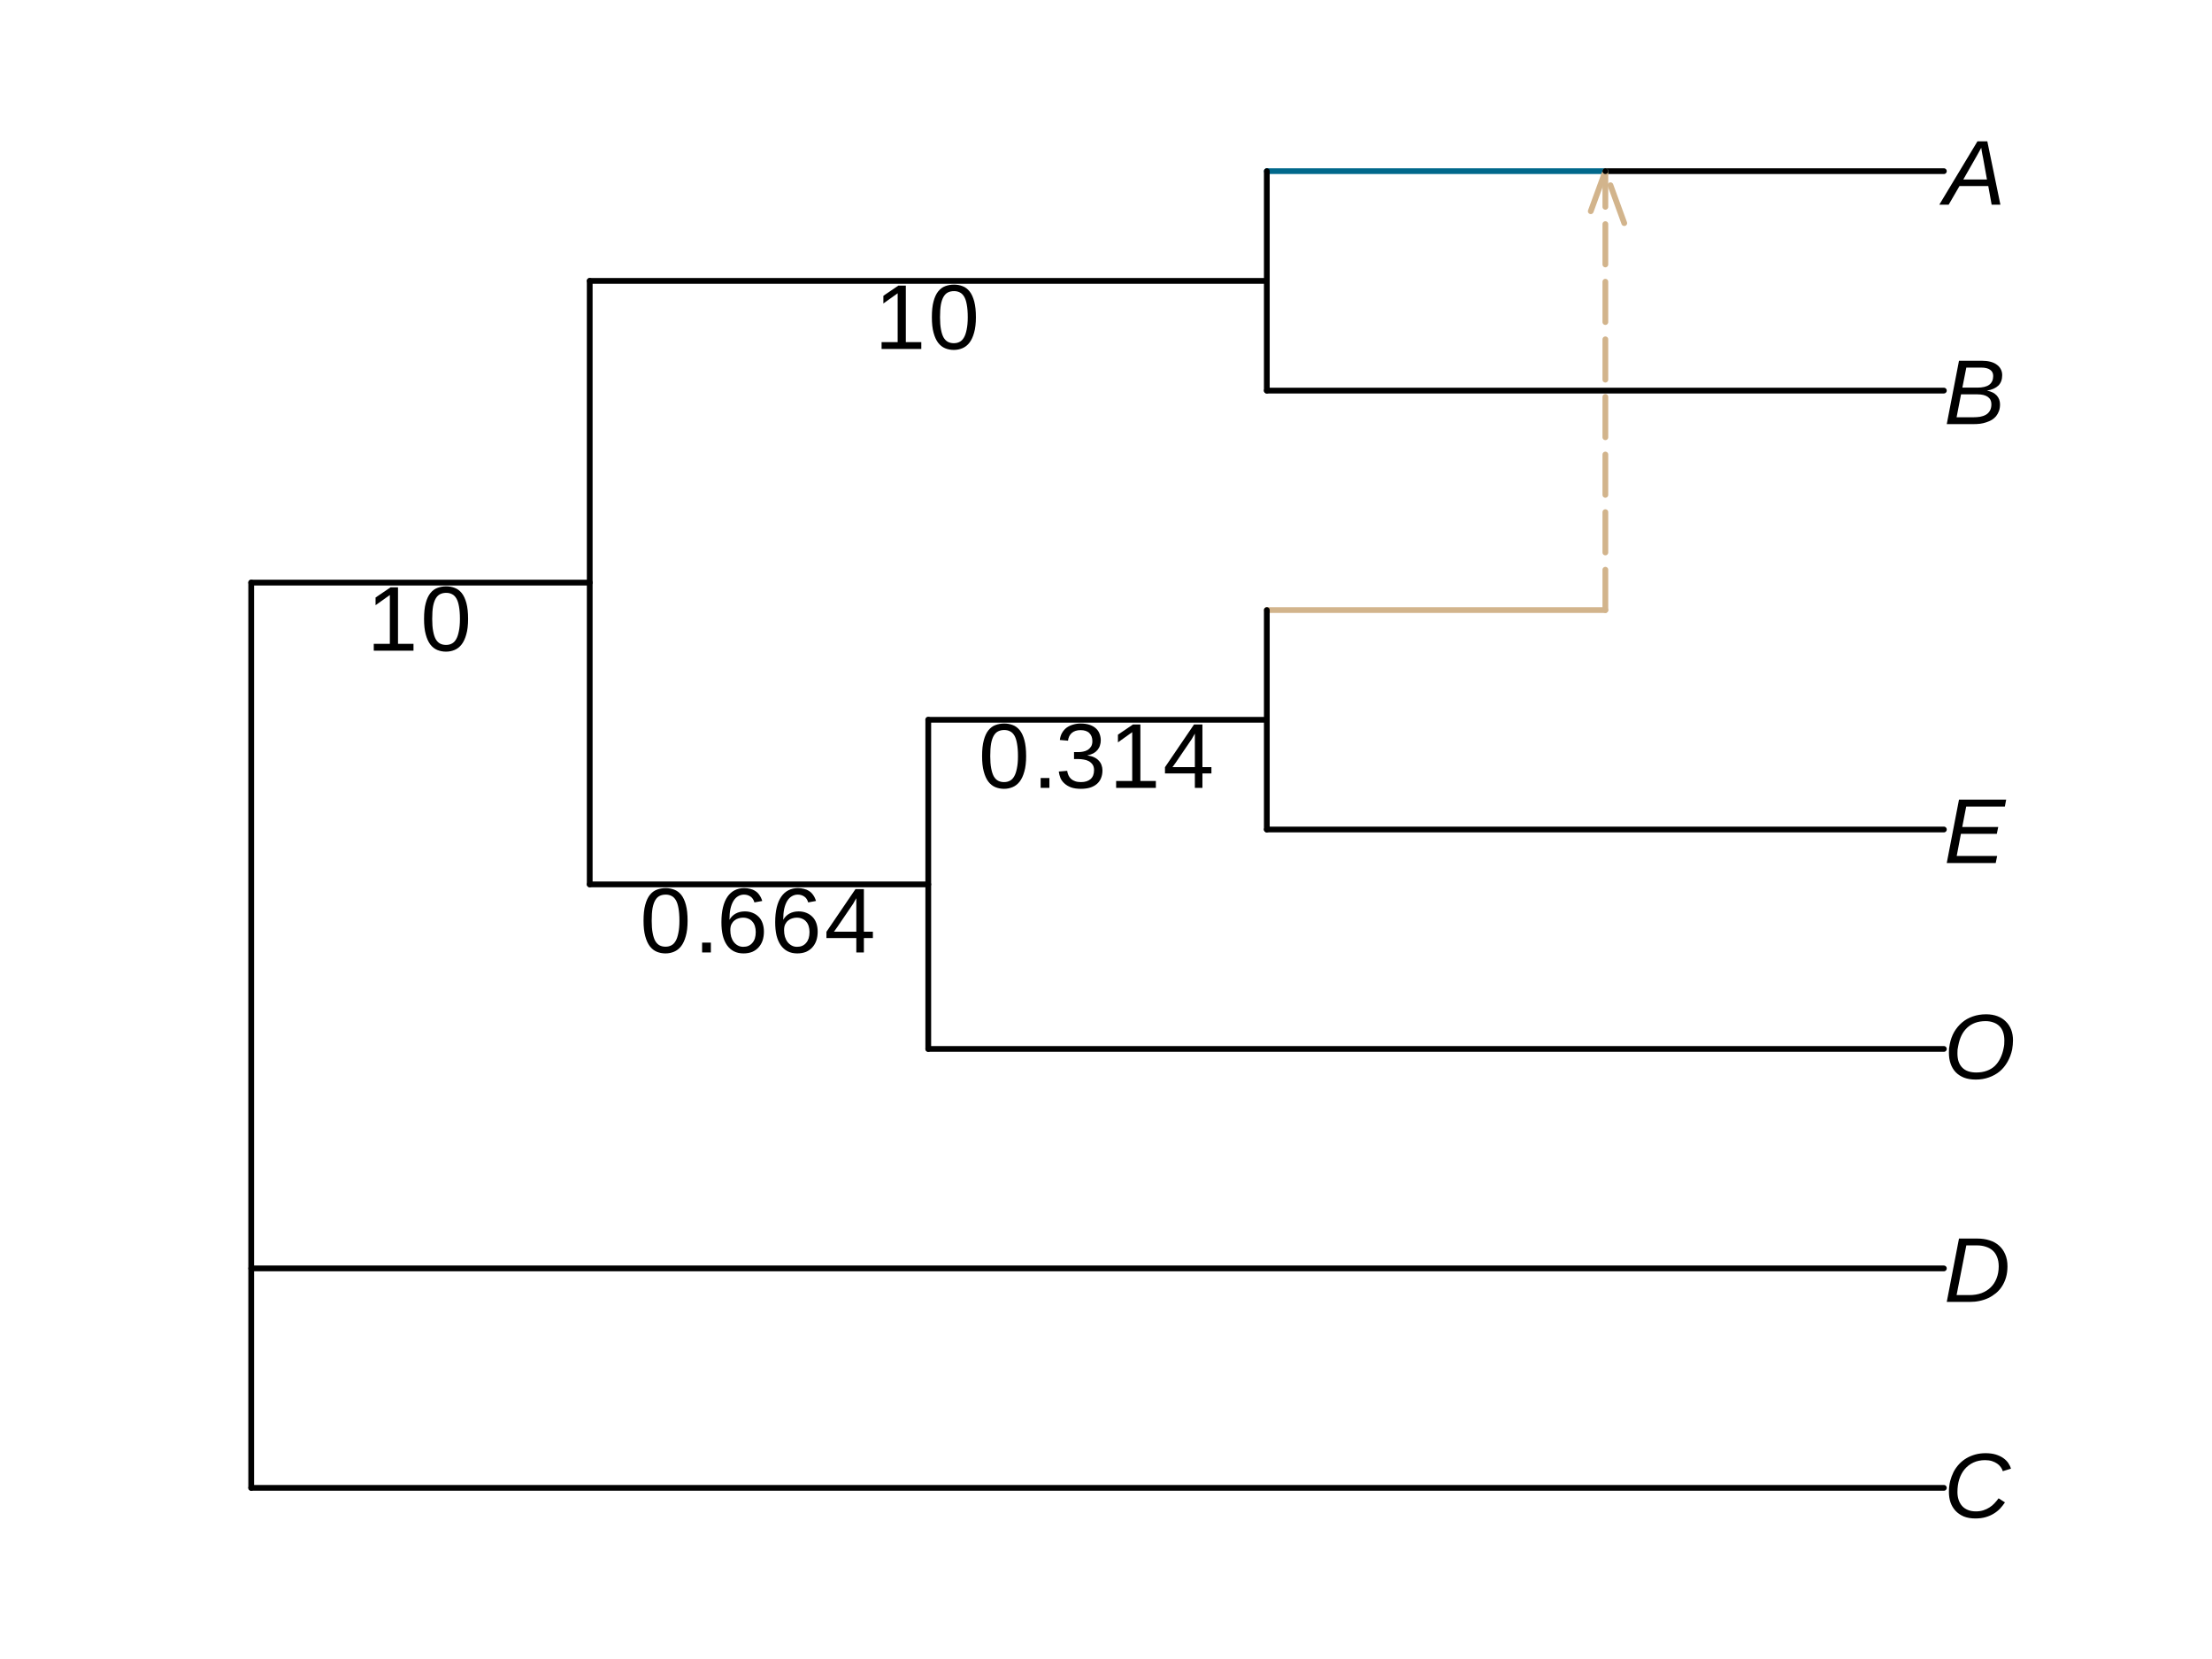
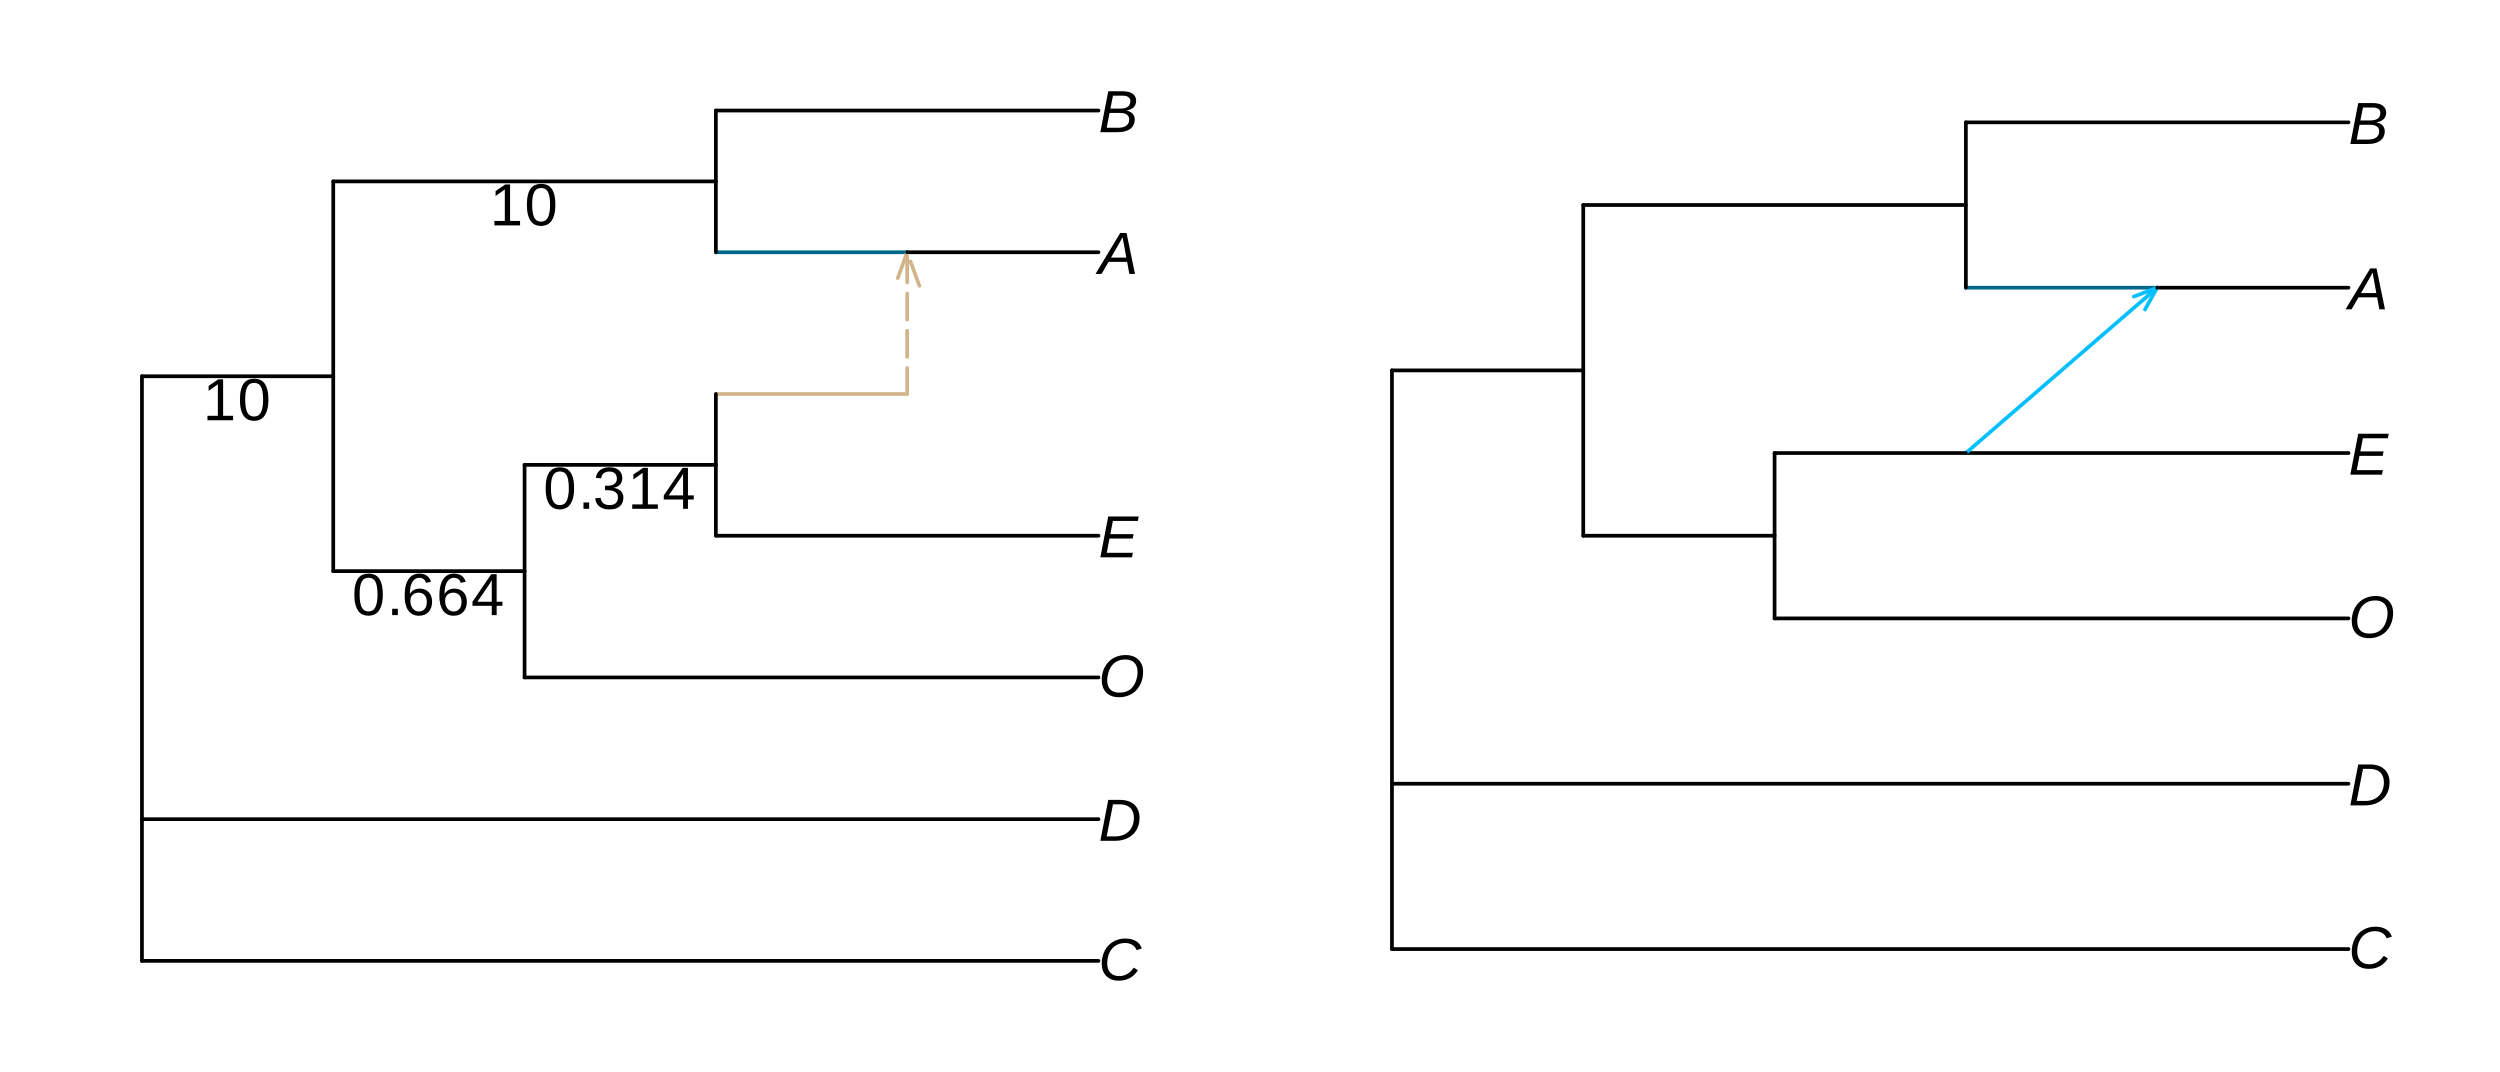
- <svg xmlns="http://www.w3.org/2000/svg" xmlns:xlink="http://www.w3.org/1999/xlink" width="288pt" height="216pt" viewBox="0 0 288 216" version="1.1">
+ <svg xmlns="http://www.w3.org/2000/svg" xmlns:xlink="http://www.w3.org/1999/xlink" width="504pt" height="216pt" viewBox="0 0 504 216" version="1.1">
  <defs>
    <g>
      <symbol overflow="visible" id="glyph0-0">
        <path style="stroke:none;" d="M 0.406 0 L 0.406 -8 L 3.594 -8 L 3.594 0 Z M 0.797 -0.406 L 3.188 -0.406 L 3.188 -7.594 L 0.797 -7.594 Z M 0.797 -0.406 " />
      </symbol>
      <symbol overflow="visible" id="glyph0-1">
        <path style="stroke:none;" d="M 7.953 -1.969 C 7.766 -1.688 7.551 -1.414 7.312 -1.156 C 7.07 -0.906 6.797 -0.688 6.484 -0.5 C 6.18 -0.312 5.832 -0.16 5.438 -0.047 C 5.051 0.066 4.609 0.125 4.109 0.125 C 3.523 0.125 3.016 0.035 2.578 -0.141 C 2.148 -0.328 1.789 -0.578 1.5 -0.891 C 1.219 -1.203 1.004 -1.566 0.859 -1.984 C 0.723 -2.398 0.656 -2.848 0.656 -3.328 C 0.656 -3.816 0.707 -4.281 0.812 -4.719 C 0.926 -5.156 1.078 -5.562 1.266 -5.938 C 1.461 -6.312 1.703 -6.648 1.984 -6.953 C 2.266 -7.254 2.582 -7.508 2.938 -7.719 C 3.289 -7.926 3.676 -8.086 4.094 -8.203 C 4.508 -8.316 4.953 -8.375 5.422 -8.375 C 5.93 -8.375 6.375 -8.316 6.75 -8.203 C 7.125 -8.086 7.445 -7.938 7.719 -7.75 C 7.988 -7.562 8.207 -7.348 8.375 -7.109 C 8.539 -6.867 8.66 -6.617 8.734 -6.359 L 7.672 -6.031 C 7.617 -6.219 7.531 -6.395 7.406 -6.562 C 7.281 -6.738 7.125 -6.891 6.938 -7.016 C 6.75 -7.148 6.523 -7.258 6.266 -7.344 C 6.004 -7.426 5.707 -7.469 5.375 -7.469 C 4.801 -7.469 4.289 -7.363 3.844 -7.156 C 3.395 -6.945 3.016 -6.656 2.703 -6.281 C 2.398 -5.914 2.164 -5.477 2 -4.969 C 1.844 -4.469 1.766 -3.914 1.766 -3.312 C 1.766 -2.945 1.816 -2.609 1.922 -2.297 C 2.023 -1.992 2.176 -1.727 2.375 -1.5 C 2.57 -1.281 2.82 -1.109 3.125 -0.984 C 3.426 -0.859 3.773 -0.797 4.172 -0.797 C 4.523 -0.797 4.848 -0.844 5.141 -0.938 C 5.43 -1.031 5.695 -1.156 5.938 -1.312 C 6.188 -1.469 6.406 -1.648 6.594 -1.859 C 6.789 -2.066 6.969 -2.281 7.125 -2.5 Z M 7.953 -1.969 " />
      </symbol>
      <symbol overflow="visible" id="glyph0-2">
        <path style="stroke:none;" d="M 4.359 -8.25 C 4.941 -8.25 5.473 -8.172 5.953 -8.016 C 6.43 -7.867 6.844 -7.641 7.188 -7.328 C 7.531 -7.023 7.797 -6.648 7.984 -6.203 C 8.18 -5.754 8.281 -5.234 8.281 -4.641 C 8.281 -4.117 8.219 -3.641 8.094 -3.203 C 7.969 -2.773 7.797 -2.391 7.578 -2.047 C 7.359 -1.703 7.094 -1.398 6.781 -1.141 C 6.477 -0.891 6.145 -0.676 5.781 -0.5 C 5.414 -0.332 5.031 -0.207 4.625 -0.125 C 4.219 -0.039 3.801 0 3.375 0 L 0.375 0 L 1.969 -8.25 Z M 1.656 -0.891 L 3.328 -0.891 C 3.898 -0.891 4.422 -0.973 4.891 -1.141 C 5.359 -1.316 5.758 -1.566 6.094 -1.891 C 6.426 -2.211 6.68 -2.602 6.859 -3.062 C 7.047 -3.531 7.141 -4.055 7.141 -4.641 C 7.141 -5.109 7.066 -5.516 6.922 -5.859 C 6.785 -6.203 6.594 -6.484 6.344 -6.703 C 6.094 -6.922 5.797 -7.082 5.453 -7.188 C 5.109 -7.301 4.738 -7.359 4.344 -7.359 L 2.922 -7.359 Z M 1.656 -0.891 " />
      </symbol>
      <symbol overflow="visible" id="glyph0-3">
        <path style="stroke:none;" d="M 5.5 -8.375 C 6.062 -8.375 6.555 -8.289 6.984 -8.125 C 7.422 -7.957 7.785 -7.723 8.078 -7.422 C 8.379 -7.129 8.609 -6.773 8.766 -6.359 C 8.922 -5.941 9 -5.484 9 -4.984 C 9 -4.797 8.988 -4.598 8.969 -4.391 C 8.945 -4.18 8.922 -3.984 8.891 -3.797 C 8.766 -3.203 8.562 -2.66 8.281 -2.172 C 8.008 -1.691 7.672 -1.281 7.266 -0.938 C 6.859 -0.602 6.391 -0.344 5.859 -0.156 C 5.336 0.031 4.77 0.125 4.156 0.125 C 3.57 0.125 3.062 0.039 2.625 -0.125 C 2.188 -0.301 1.82 -0.539 1.531 -0.844 C 1.238 -1.156 1.02 -1.523 0.875 -1.953 C 0.727 -2.379 0.656 -2.848 0.656 -3.359 C 0.656 -3.535 0.66 -3.719 0.672 -3.906 C 0.691 -4.094 0.723 -4.285 0.766 -4.484 C 0.879 -5.066 1.07 -5.598 1.344 -6.078 C 1.625 -6.555 1.969 -6.969 2.375 -7.312 C 2.781 -7.656 3.242 -7.914 3.766 -8.094 C 4.297 -8.281 4.875 -8.375 5.5 -8.375 Z M 5.438 -7.484 C 4.926 -7.484 4.473 -7.41 4.078 -7.266 C 3.68 -7.117 3.332 -6.906 3.031 -6.625 C 2.738 -6.352 2.492 -6.02 2.297 -5.625 C 2.109 -5.238 1.969 -4.797 1.875 -4.297 C 1.832 -4.117 1.801 -3.945 1.781 -3.781 C 1.77 -3.613 1.766 -3.453 1.766 -3.297 C 1.766 -2.879 1.816 -2.516 1.922 -2.203 C 2.035 -1.891 2.195 -1.629 2.406 -1.422 C 2.613 -1.211 2.867 -1.055 3.172 -0.953 C 3.484 -0.848 3.828 -0.797 4.203 -0.797 C 4.723 -0.797 5.18 -0.867 5.578 -1.016 C 5.984 -1.16 6.332 -1.367 6.625 -1.641 C 6.914 -1.922 7.156 -2.254 7.344 -2.641 C 7.539 -3.035 7.688 -3.477 7.781 -3.969 C 7.82 -4.133 7.848 -4.301 7.859 -4.469 C 7.867 -4.645 7.875 -4.812 7.875 -4.969 C 7.875 -5.383 7.816 -5.75 7.703 -6.062 C 7.598 -6.375 7.438 -6.633 7.219 -6.844 C 7.008 -7.051 6.754 -7.207 6.453 -7.312 C 6.148 -7.426 5.812 -7.484 5.438 -7.484 Z M 5.438 -7.484 " />
      </symbol>
      <symbol overflow="visible" id="glyph0-4">
        <path style="stroke:none;" d="M 0.375 0 L 1.969 -8.25 L 8.109 -8.25 L 7.938 -7.344 L 2.906 -7.344 L 2.391 -4.688 L 7.078 -4.688 L 6.891 -3.797 L 2.219 -3.797 L 1.672 -0.922 L 6.938 -0.922 L 6.75 0 Z M 0.375 0 " />
      </symbol>
      <symbol overflow="visible" id="glyph0-5">
        <path style="stroke:none;" d="M 1.969 -8.25 L 4.953 -8.25 C 5.359 -8.25 5.723 -8.207 6.047 -8.125 C 6.379 -8.039 6.656 -7.914 6.875 -7.75 C 7.102 -7.594 7.281 -7.395 7.406 -7.156 C 7.531 -6.926 7.594 -6.664 7.594 -6.375 C 7.594 -5.801 7.426 -5.348 7.094 -5.016 C 6.758 -4.691 6.266 -4.473 5.609 -4.359 C 5.891 -4.305 6.133 -4.227 6.344 -4.125 C 6.551 -4.02 6.727 -3.891 6.875 -3.734 C 7.02 -3.578 7.129 -3.398 7.203 -3.203 C 7.273 -3.004 7.312 -2.797 7.312 -2.578 C 7.312 -2.254 7.266 -1.961 7.172 -1.703 C 7.078 -1.453 6.953 -1.227 6.797 -1.031 C 6.641 -0.844 6.453 -0.68 6.234 -0.547 C 6.016 -0.422 5.773 -0.316 5.516 -0.234 C 5.266 -0.148 5 -0.086 4.719 -0.047 C 4.438 -0.016 4.148 0 3.859 0 L 0.375 0 Z M 2.406 -4.75 L 4.344 -4.75 C 5.051 -4.75 5.57 -4.875 5.906 -5.125 C 6.25 -5.383 6.422 -5.766 6.422 -6.266 C 6.422 -6.629 6.285 -6.898 6.016 -7.078 C 5.754 -7.266 5.367 -7.359 4.859 -7.359 L 2.922 -7.359 Z M 1.656 -0.891 L 3.812 -0.891 C 4.113 -0.891 4.41 -0.91 4.703 -0.953 C 4.992 -1.004 5.25 -1.094 5.469 -1.219 C 5.688 -1.344 5.859 -1.516 5.984 -1.734 C 6.117 -1.953 6.188 -2.238 6.188 -2.594 C 6.188 -3.008 6.031 -3.328 5.719 -3.547 C 5.406 -3.766 4.961 -3.875 4.391 -3.875 L 2.234 -3.875 Z M 1.656 -0.891 " />
      </symbol>
      <symbol overflow="visible" id="glyph0-6">
        <path style="stroke:none;" d="M 6.219 0 L 5.781 -2.422 L 2.031 -2.422 L 0.625 0 L -0.594 0 L 4.375 -8.25 L 5.656 -8.25 L 7.359 0 Z M 5.109 -6.062 C 5.078 -6.219 5.047 -6.367 5.016 -6.516 C 4.984 -6.672 4.957 -6.812 4.938 -6.938 C 4.914 -7.07 4.898 -7.18 4.891 -7.266 C 4.879 -7.348 4.867 -7.395 4.859 -7.406 C 4.859 -7.395 4.832 -7.344 4.781 -7.25 C 4.738 -7.164 4.68 -7.062 4.609 -6.938 C 4.535 -6.812 4.457 -6.672 4.375 -6.516 C 4.289 -6.359 4.203 -6.203 4.109 -6.047 L 2.531 -3.281 L 5.609 -3.281 Z M 5.109 -6.062 " />
      </symbol>
      <symbol overflow="visible" id="glyph1-0">
        <path style="stroke:none;" d="M 0.406 0 L 0.406 -8 L 3.594 -8 L 3.594 0 Z M 0.797 -0.406 L 3.188 -0.406 L 3.188 -7.594 L 0.797 -7.594 Z M 0.797 -0.406 " />
      </symbol>
      <symbol overflow="visible" id="glyph1-1">
        <path style="stroke:none;" d="M 6.203 -4.125 C 6.203 -3.332 6.125 -2.664 5.969 -2.125 C 5.82 -1.582 5.617 -1.145 5.359 -0.812 C 5.098 -0.477 4.789 -0.238 4.438 -0.094 C 4.094 0.051 3.723 0.125 3.328 0.125 C 2.922 0.125 2.539 0.051 2.188 -0.094 C 1.844 -0.238 1.539 -0.477 1.281 -0.812 C 1.031 -1.145 0.832 -1.582 0.688 -2.125 C 0.539 -2.664 0.469 -3.332 0.469 -4.125 C 0.469 -4.957 0.539 -5.645 0.688 -6.188 C 0.832 -6.738 1.035 -7.176 1.297 -7.5 C 1.555 -7.82 1.859 -8.047 2.203 -8.172 C 2.555 -8.305 2.941 -8.375 3.359 -8.375 C 3.754 -8.375 4.125 -8.305 4.469 -8.172 C 4.812 -8.047 5.113 -7.82 5.375 -7.5 C 5.633 -7.176 5.836 -6.738 5.984 -6.188 C 6.129 -5.645 6.203 -4.957 6.203 -4.125 Z M 5.141 -4.125 C 5.141 -4.781 5.098 -5.328 5.016 -5.766 C 4.941 -6.203 4.828 -6.551 4.672 -6.812 C 4.516 -7.07 4.328 -7.254 4.109 -7.359 C 3.891 -7.473 3.641 -7.531 3.359 -7.531 C 3.055 -7.531 2.789 -7.473 2.562 -7.359 C 2.344 -7.254 2.156 -7.07 2 -6.812 C 1.844 -6.551 1.723 -6.203 1.641 -5.766 C 1.566 -5.328 1.531 -4.781 1.531 -4.125 C 1.531 -3.5 1.57 -2.969 1.656 -2.531 C 1.738 -2.094 1.852 -1.742 2 -1.484 C 2.156 -1.223 2.344 -1.035 2.562 -0.922 C 2.789 -0.805 3.047 -0.75 3.328 -0.75 C 3.609 -0.75 3.859 -0.805 4.078 -0.922 C 4.305 -1.035 4.492 -1.223 4.641 -1.484 C 4.797 -1.742 4.914 -2.094 5 -2.531 C 5.094 -2.969 5.141 -3.5 5.141 -4.125 Z M 5.141 -4.125 " />
      </symbol>
      <symbol overflow="visible" id="glyph1-2">
        <path style="stroke:none;" d="M 1.094 0 L 1.094 -1.281 L 2.234 -1.281 L 2.234 0 Z M 1.094 0 " />
      </symbol>
      <symbol overflow="visible" id="glyph1-3">
        <path style="stroke:none;" d="M 6.141 -2.281 C 6.141 -1.906 6.078 -1.566 5.953 -1.266 C 5.836 -0.973 5.66 -0.723 5.422 -0.516 C 5.18 -0.305 4.883 -0.145 4.531 -0.031 C 4.188 0.07 3.789 0.125 3.344 0.125 C 2.832 0.125 2.398 0.062 2.047 -0.062 C 1.703 -0.195 1.414 -0.367 1.188 -0.578 C 0.957 -0.785 0.785 -1.02 0.672 -1.281 C 0.566 -1.551 0.492 -1.832 0.453 -2.125 L 1.547 -2.219 C 1.578 -2 1.633 -1.801 1.719 -1.625 C 1.801 -1.445 1.914 -1.289 2.062 -1.156 C 2.207 -1.031 2.383 -0.93 2.594 -0.859 C 2.801 -0.785 3.051 -0.75 3.344 -0.75 C 3.875 -0.75 4.289 -0.879 4.594 -1.141 C 4.895 -1.41 5.047 -1.801 5.047 -2.312 C 5.047 -2.613 4.977 -2.859 4.844 -3.047 C 4.707 -3.234 4.539 -3.379 4.344 -3.484 C 4.145 -3.586 3.926 -3.656 3.688 -3.688 C 3.445 -3.727 3.227 -3.75 3.031 -3.75 L 2.438 -3.75 L 2.438 -4.656 L 3.016 -4.656 C 3.211 -4.656 3.414 -4.676 3.625 -4.719 C 3.844 -4.758 4.039 -4.832 4.219 -4.938 C 4.395 -5.051 4.539 -5.195 4.656 -5.375 C 4.77 -5.562 4.828 -5.797 4.828 -6.078 C 4.828 -6.523 4.695 -6.875 4.438 -7.125 C 4.188 -7.383 3.801 -7.516 3.281 -7.516 C 2.82 -7.516 2.445 -7.395 2.156 -7.156 C 1.875 -6.914 1.707 -6.578 1.656 -6.141 L 0.594 -6.234 C 0.633 -6.598 0.734 -6.91 0.891 -7.172 C 1.047 -7.441 1.242 -7.664 1.484 -7.844 C 1.734 -8.02 2.008 -8.148 2.312 -8.234 C 2.625 -8.328 2.953 -8.375 3.297 -8.375 C 3.754 -8.375 4.148 -8.316 4.484 -8.203 C 4.816 -8.086 5.086 -7.93 5.297 -7.734 C 5.516 -7.535 5.672 -7.301 5.766 -7.031 C 5.867 -6.77 5.922 -6.488 5.922 -6.188 C 5.922 -5.945 5.883 -5.723 5.812 -5.516 C 5.75 -5.305 5.645 -5.113 5.5 -4.938 C 5.363 -4.77 5.188 -4.625 4.969 -4.5 C 4.75 -4.383 4.488 -4.297 4.188 -4.234 L 4.188 -4.219 C 4.52 -4.176 4.805 -4.098 5.047 -3.984 C 5.297 -3.867 5.5 -3.723 5.656 -3.547 C 5.82 -3.379 5.941 -3.188 6.016 -2.969 C 6.098 -2.75 6.141 -2.52 6.141 -2.281 Z M 6.141 -2.281 " />
      </symbol>
      <symbol overflow="visible" id="glyph1-4">
        <path style="stroke:none;" d="M 0.922 0 L 0.922 -0.891 L 3.016 -0.891 L 3.016 -7.25 L 1.156 -5.922 L 1.156 -6.922 L 3.109 -8.25 L 4.078 -8.25 L 4.078 -0.891 L 6.094 -0.891 L 6.094 0 Z M 0.922 0 " />
      </symbol>
      <symbol overflow="visible" id="glyph1-5">
        <path style="stroke:none;" d="M 5.156 -1.875 L 5.156 0 L 4.172 0 L 4.172 -1.875 L 0.281 -1.875 L 0.281 -2.688 L 4.062 -8.25 L 5.156 -8.25 L 5.156 -2.703 L 6.328 -2.703 L 6.328 -1.875 Z M 4.172 -7.062 C 4.16 -7.039 4.141 -7.004 4.109 -6.953 C 4.078 -6.898 4.039 -6.836 4 -6.766 C 3.957 -6.691 3.914 -6.617 3.875 -6.547 C 3.844 -6.473 3.812 -6.414 3.781 -6.375 L 1.656 -3.25 C 1.633 -3.219 1.602 -3.176 1.562 -3.125 C 1.531 -3.07 1.492 -3.02 1.453 -2.969 C 1.422 -2.914 1.383 -2.863 1.344 -2.812 C 1.301 -2.77 1.27 -2.734 1.25 -2.703 L 4.172 -2.703 Z M 4.172 -7.062 " />
      </symbol>
      <symbol overflow="visible" id="glyph1-6">
        <path style="stroke:none;" d="M 6.141 -2.703 C 6.141 -2.285 6.082 -1.906 5.969 -1.562 C 5.852 -1.219 5.68 -0.922 5.453 -0.672 C 5.234 -0.422 4.957 -0.223 4.625 -0.078 C 4.289 0.055 3.91 0.125 3.484 0.125 C 3.004 0.125 2.582 0.031 2.219 -0.156 C 1.863 -0.344 1.566 -0.609 1.328 -0.953 C 1.086 -1.297 0.906 -1.719 0.781 -2.219 C 0.664 -2.727 0.609 -3.301 0.609 -3.938 C 0.609 -4.676 0.676 -5.32 0.812 -5.875 C 0.945 -6.426 1.141 -6.883 1.391 -7.25 C 1.648 -7.625 1.961 -7.906 2.328 -8.094 C 2.691 -8.281 3.102 -8.375 3.562 -8.375 C 3.844 -8.375 4.102 -8.344 4.344 -8.281 C 4.594 -8.227 4.816 -8.133 5.016 -8 C 5.223 -7.875 5.398 -7.703 5.547 -7.484 C 5.703 -7.273 5.828 -7.016 5.922 -6.703 L 4.906 -6.516 C 4.801 -6.867 4.629 -7.125 4.391 -7.281 C 4.148 -7.445 3.867 -7.531 3.547 -7.531 C 3.266 -7.531 3.004 -7.457 2.766 -7.312 C 2.535 -7.176 2.336 -6.973 2.172 -6.703 C 2.004 -6.43 1.875 -6.086 1.781 -5.672 C 1.695 -5.266 1.656 -4.789 1.656 -4.25 C 1.852 -4.602 2.125 -4.875 2.469 -5.062 C 2.812 -5.25 3.207 -5.344 3.656 -5.344 C 4.031 -5.344 4.367 -5.281 4.672 -5.156 C 4.984 -5.031 5.25 -4.852 5.469 -4.625 C 5.688 -4.406 5.852 -4.129 5.969 -3.797 C 6.082 -3.473 6.141 -3.109 6.141 -2.703 Z M 5.078 -2.656 C 5.078 -2.938 5.039 -3.191 4.969 -3.422 C 4.895 -3.66 4.785 -3.859 4.641 -4.016 C 4.504 -4.18 4.332 -4.305 4.125 -4.391 C 3.926 -4.484 3.688 -4.531 3.406 -4.531 C 3.219 -4.531 3.023 -4.5 2.828 -4.438 C 2.629 -4.383 2.453 -4.289 2.297 -4.156 C 2.141 -4.031 2.008 -3.863 1.906 -3.656 C 1.812 -3.457 1.766 -3.207 1.766 -2.906 C 1.766 -2.602 1.801 -2.316 1.875 -2.047 C 1.957 -1.785 2.07 -1.555 2.219 -1.359 C 2.363 -1.172 2.539 -1.02 2.75 -0.906 C 2.957 -0.789 3.191 -0.734 3.453 -0.734 C 3.703 -0.734 3.926 -0.773 4.125 -0.859 C 4.332 -0.953 4.504 -1.082 4.641 -1.25 C 4.785 -1.414 4.895 -1.613 4.969 -1.844 C 5.039 -2.082 5.078 -2.352 5.078 -2.656 Z M 5.078 -2.656 " />
      </symbol>
    </g>
  </defs>
  <g id="surface166">
-     <rect x="0" y="0" width="288" height="216" style="fill:rgb(100%,100%,100%);fill-opacity:1;stroke:none;" />
-     <path style="fill:none;stroke-width:0.75;stroke-linecap:round;stroke-linejoin:round;stroke:rgb(0%,0%,0%);stroke-opacity:1;stroke-miterlimit:10;" d="M 32.707 193.715 L 253.09 193.715 " />
-     <path style="fill:none;stroke-width:0.75;stroke-linecap:round;stroke-linejoin:round;stroke:rgb(0%,0%,0%);stroke-opacity:1;stroke-miterlimit:10;" d="M 32.707 165.145 L 253.09 165.145 " />
-     <path style="fill:none;stroke-width:0.75;stroke-linecap:round;stroke-linejoin:round;stroke:rgb(0%,0%,0%);stroke-opacity:1;stroke-miterlimit:10;" d="M 120.859 136.57 L 253.09 136.57 " />
-     <path style="fill:none;stroke-width:0.75;stroke-linecap:round;stroke-linejoin:round;stroke:rgb(0%,0%,0%);stroke-opacity:1;stroke-miterlimit:10;" d="M 164.938 108 L 253.09 108 " />
-     <path style="fill:none;stroke-width:0.75;stroke-linecap:round;stroke-linejoin:round;stroke:rgb(82.353%,70.588%,54.902%);stroke-opacity:1;stroke-miterlimit:10;" d="M 164.938 79.43 L 209.016 79.43 " />
-     <path style="fill:none;stroke-width:0.75;stroke-linecap:round;stroke-linejoin:round;stroke:rgb(0%,0%,0%);stroke-opacity:1;stroke-miterlimit:10;" d="M 120.859 93.715 L 164.938 93.715 " />
-     <path style="fill:none;stroke-width:0.75;stroke-linecap:round;stroke-linejoin:round;stroke:rgb(0%,0%,0%);stroke-opacity:1;stroke-miterlimit:10;" d="M 76.781 115.145 L 120.859 115.145 " />
-     <path style="fill:none;stroke-width:0.75;stroke-linecap:round;stroke-linejoin:round;stroke:rgb(0%,0%,0%);stroke-opacity:1;stroke-miterlimit:10;" d="M 164.938 50.855 L 253.09 50.855 " />
-     <path style="fill:none;stroke-width:0.75;stroke-linecap:round;stroke-linejoin:round;stroke:rgb(0%,0%,0%);stroke-opacity:1;stroke-miterlimit:10;" d="M 209.016 22.285 L 253.09 22.285 " />
-     <path style="fill:none;stroke-width:0.75;stroke-linecap:round;stroke-linejoin:round;stroke:rgb(0%,40.784%,54.51%);stroke-opacity:1;stroke-miterlimit:10;" d="M 164.938 22.285 L 209.016 22.285 " />
-     <path style="fill:none;stroke-width:0.75;stroke-linecap:round;stroke-linejoin:round;stroke:rgb(0%,0%,0%);stroke-opacity:1;stroke-miterlimit:10;" d="M 76.781 36.57 L 164.938 36.57 " />
-     <path style="fill:none;stroke-width:0.75;stroke-linecap:round;stroke-linejoin:round;stroke:rgb(0%,0%,0%);stroke-opacity:1;stroke-miterlimit:10;" d="M 32.707 75.855 L 76.781 75.855 " />
-     <path style="fill:none;stroke-width:0.75;stroke-linecap:round;stroke-linejoin:round;stroke:rgb(82.353%,70.588%,54.902%);stroke-opacity:1;stroke-dasharray:5.25,2.25;stroke-miterlimit:10;" d="M 209.016 79.43 L 209.016 22.285 " />
-     <path style="fill:none;stroke-width:0.75;stroke-linecap:round;stroke-linejoin:round;stroke:rgb(82.353%,70.588%,54.902%);stroke-opacity:1;stroke-dasharray:5.25,2.25;stroke-miterlimit:10;" d="M 211.477 29.051 L 209.016 22.285 L 206.551 29.051 " />
-     <path style="fill:none;stroke-width:0.75;stroke-linecap:round;stroke-linejoin:round;stroke:rgb(0%,0%,0%);stroke-opacity:1;stroke-miterlimit:10;" d="M 164.938 108 L 164.938 79.43 " />
-     <path style="fill:none;stroke-width:0.75;stroke-linecap:round;stroke-linejoin:round;stroke:rgb(0%,0%,0%);stroke-opacity:1;stroke-miterlimit:10;" d="M 120.859 136.57 L 120.859 93.715 " />
-     <path style="fill:none;stroke-width:0.75;stroke-linecap:round;stroke-linejoin:round;stroke:rgb(0%,0%,0%);stroke-opacity:1;stroke-miterlimit:10;" d="M 209.016 22.285 L 209.016 22.285 " />
-     <path style="fill:none;stroke-width:0.75;stroke-linecap:round;stroke-linejoin:round;stroke:rgb(0%,0%,0%);stroke-opacity:1;stroke-miterlimit:10;" d="M 164.938 50.855 L 164.938 22.285 " />
-     <path style="fill:none;stroke-width:0.75;stroke-linecap:round;stroke-linejoin:round;stroke:rgb(0%,0%,0%);stroke-opacity:1;stroke-miterlimit:10;" d="M 76.781 115.145 L 76.781 36.57 " />
-     <path style="fill:none;stroke-width:0.75;stroke-linecap:round;stroke-linejoin:round;stroke:rgb(0%,0%,0%);stroke-opacity:1;stroke-miterlimit:10;" d="M 32.707 193.715 L 32.707 75.855 " />
+     <rect x="0" y="0" width="504" height="216" style="fill:rgb(100%,100%,100%);fill-opacity:1;stroke:none;" />
+     <path style="fill:none;stroke-width:0.75;stroke-linecap:round;stroke-linejoin:round;stroke:rgb(0%,0%,0%);stroke-opacity:1;stroke-miterlimit:10;" d="M 28.617 193.715 L 221.453 193.715 " />
+     <path style="fill:none;stroke-width:0.75;stroke-linecap:round;stroke-linejoin:round;stroke:rgb(0%,0%,0%);stroke-opacity:1;stroke-miterlimit:10;" d="M 28.617 165.145 L 221.453 165.145 " />
+     <path style="fill:none;stroke-width:0.75;stroke-linecap:round;stroke-linejoin:round;stroke:rgb(0%,0%,0%);stroke-opacity:1;stroke-miterlimit:10;" d="M 105.754 136.57 L 221.453 136.57 " />
+     <path style="fill:none;stroke-width:0.75;stroke-linecap:round;stroke-linejoin:round;stroke:rgb(0%,0%,0%);stroke-opacity:1;stroke-miterlimit:10;" d="M 144.32 108 L 221.453 108 " />
+     <path style="fill:none;stroke-width:0.75;stroke-linecap:round;stroke-linejoin:round;stroke:rgb(82.353%,70.588%,54.902%);stroke-opacity:1;stroke-miterlimit:10;" d="M 144.32 79.43 L 182.887 79.43 " />
+     <path style="fill:none;stroke-width:0.75;stroke-linecap:round;stroke-linejoin:round;stroke:rgb(0%,0%,0%);stroke-opacity:1;stroke-miterlimit:10;" d="M 105.754 93.715 L 144.32 93.715 " />
+     <path style="fill:none;stroke-width:0.75;stroke-linecap:round;stroke-linejoin:round;stroke:rgb(0%,0%,0%);stroke-opacity:1;stroke-miterlimit:10;" d="M 67.184 115.145 L 105.754 115.145 " />
+     <path style="fill:none;stroke-width:0.75;stroke-linecap:round;stroke-linejoin:round;stroke:rgb(0%,0%,0%);stroke-opacity:1;stroke-miterlimit:10;" d="M 144.32 22.285 L 221.453 22.285 " />
+     <path style="fill:none;stroke-width:0.75;stroke-linecap:round;stroke-linejoin:round;stroke:rgb(0%,0%,0%);stroke-opacity:1;stroke-miterlimit:10;" d="M 182.887 50.855 L 221.453 50.855 " />
+     <path style="fill:none;stroke-width:0.75;stroke-linecap:round;stroke-linejoin:round;stroke:rgb(0%,40.784%,54.51%);stroke-opacity:1;stroke-miterlimit:10;" d="M 144.32 50.855 L 182.887 50.855 " />
+     <path style="fill:none;stroke-width:0.75;stroke-linecap:round;stroke-linejoin:round;stroke:rgb(0%,0%,0%);stroke-opacity:1;stroke-miterlimit:10;" d="M 67.184 36.57 L 144.32 36.57 " />
+     <path style="fill:none;stroke-width:0.75;stroke-linecap:round;stroke-linejoin:round;stroke:rgb(0%,0%,0%);stroke-opacity:1;stroke-miterlimit:10;" d="M 28.617 75.855 L 67.184 75.855 " />
+     <path style="fill:none;stroke-width:0.75;stroke-linecap:round;stroke-linejoin:round;stroke:rgb(82.353%,70.588%,54.902%);stroke-opacity:1;stroke-dasharray:5.25,2.25;stroke-miterlimit:10;" d="M 182.887 79.43 L 182.887 50.855 " />
+     <path style="fill:none;stroke-width:0.75;stroke-linecap:round;stroke-linejoin:round;stroke:rgb(82.353%,70.588%,54.902%);stroke-opacity:1;stroke-dasharray:5.25,2.25;stroke-miterlimit:10;" d="M 185.348 57.621 L 182.887 50.855 L 180.426 57.621 " />
+     <path style="fill:none;stroke-width:0.75;stroke-linecap:round;stroke-linejoin:round;stroke:rgb(0%,0%,0%);stroke-opacity:1;stroke-miterlimit:10;" d="M 144.32 108 L 144.32 79.43 " />
+     <path style="fill:none;stroke-width:0.75;stroke-linecap:round;stroke-linejoin:round;stroke:rgb(0%,0%,0%);stroke-opacity:1;stroke-miterlimit:10;" d="M 105.754 136.57 L 105.754 93.715 " />
+     <path style="fill:none;stroke-width:0.75;stroke-linecap:round;stroke-linejoin:round;stroke:rgb(0%,0%,0%);stroke-opacity:1;stroke-miterlimit:10;" d="M 182.887 50.855 L 182.887 50.855 " />
+     <path style="fill:none;stroke-width:0.75;stroke-linecap:round;stroke-linejoin:round;stroke:rgb(0%,0%,0%);stroke-opacity:1;stroke-miterlimit:10;" d="M 144.32 50.855 L 144.32 22.285 " />
+     <path style="fill:none;stroke-width:0.75;stroke-linecap:round;stroke-linejoin:round;stroke:rgb(0%,0%,0%);stroke-opacity:1;stroke-miterlimit:10;" d="M 67.184 115.145 L 67.184 36.57 " />
+     <path style="fill:none;stroke-width:0.75;stroke-linecap:round;stroke-linejoin:round;stroke:rgb(0%,0%,0%);stroke-opacity:1;stroke-miterlimit:10;" d="M 28.617 193.715 L 28.617 75.855 " />
    <g style="fill:rgb(0%,0%,0%);fill-opacity:1;">
-       <use xlink:href="#glyph0-1" x="253.09" y="197.578" />
+       <use xlink:href="#glyph0-1" x="221.453" y="197.578" />
    </g>
    <g style="fill:rgb(0%,0%,0%);fill-opacity:1;">
-       <use xlink:href="#glyph0-2" x="253.09" y="169.508" />
+       <use xlink:href="#glyph0-2" x="221.453" y="169.508" />
    </g>
    <g style="fill:rgb(0%,0%,0%);fill-opacity:1;">
-       <use xlink:href="#glyph0-3" x="253.09" y="140.434" />
+       <use xlink:href="#glyph0-3" x="221.453" y="140.434" />
    </g>
    <g style="fill:rgb(0%,0%,0%);fill-opacity:1;">
-       <use xlink:href="#glyph0-4" x="253.09" y="112.363" />
+       <use xlink:href="#glyph0-4" x="221.453" y="112.363" />
    </g>
    <g style="fill:rgb(0%,0%,0%);fill-opacity:1;">
-       <use xlink:href="#glyph0-5" x="253.09" y="55.219" />
+       <use xlink:href="#glyph0-5" x="221.453" y="26.648" />
    </g>
    <g style="fill:rgb(0%,0%,0%);fill-opacity:1;">
-       <use xlink:href="#glyph0-6" x="253.09" y="26.648" />
+       <use xlink:href="#glyph0-6" x="221.453" y="55.219" />
    </g>
    <g style="fill:rgb(0%,0%,0%);fill-opacity:1;">
-       <use xlink:href="#glyph1-1" x="127.398" y="102.578" />
-       <use xlink:href="#glyph1-2" x="134.398" y="102.578" />
-       <use xlink:href="#glyph1-3" x="137.398" y="102.578" />
-       <use xlink:href="#glyph1-4" x="144.398" y="102.578" />
-       <use xlink:href="#glyph1-5" x="151.398" y="102.578" />
+       <use xlink:href="#glyph1-1" x="109.535" y="102.578" />
+       <use xlink:href="#glyph1-2" x="116.535" y="102.578" />
+       <use xlink:href="#glyph1-3" x="119.535" y="102.578" />
+       <use xlink:href="#glyph1-4" x="126.535" y="102.578" />
+       <use xlink:href="#glyph1-5" x="133.535" y="102.578" />
    </g>
    <g style="fill:rgb(0%,0%,0%);fill-opacity:1;">
-       <use xlink:href="#glyph1-1" x="83.32" y="124.008" />
-       <use xlink:href="#glyph1-2" x="90.32" y="124.008" />
-       <use xlink:href="#glyph1-6" x="93.32" y="124.008" />
-       <use xlink:href="#glyph1-6" x="100.32" y="124.008" />
-       <use xlink:href="#glyph1-5" x="107.32" y="124.008" />
+       <use xlink:href="#glyph1-1" x="70.969" y="124.008" />
+       <use xlink:href="#glyph1-2" x="77.969" y="124.008" />
+       <use xlink:href="#glyph1-6" x="80.969" y="124.008" />
+       <use xlink:href="#glyph1-6" x="87.969" y="124.008" />
+       <use xlink:href="#glyph1-5" x="94.969" y="124.008" />
    </g>
    <g style="fill:rgb(0%,0%,0%);fill-opacity:1;">
-       <use xlink:href="#glyph1-4" x="113.859" y="45.434" />
-       <use xlink:href="#glyph1-1" x="120.859" y="45.434" />
+       <use xlink:href="#glyph1-4" x="98.754" y="45.434" />
+       <use xlink:href="#glyph1-1" x="105.754" y="45.434" />
    </g>
    <g style="fill:rgb(0%,0%,0%);fill-opacity:1;">
-       <use xlink:href="#glyph1-4" x="47.742" y="84.719" />
-       <use xlink:href="#glyph1-1" x="54.742" y="84.719" />
+       <use xlink:href="#glyph1-4" x="40.902" y="84.719" />
+       <use xlink:href="#glyph1-1" x="47.902" y="84.719" />
+     </g>
+     <path style="fill:none;stroke-width:0.75;stroke-linecap:round;stroke-linejoin:round;stroke:rgb(0%,0%,0%);stroke-opacity:1;stroke-miterlimit:10;" d="M 280.617 191.332 L 473.453 191.332 " />
+     <path style="fill:none;stroke-width:0.75;stroke-linecap:round;stroke-linejoin:round;stroke:rgb(0%,0%,0%);stroke-opacity:1;stroke-miterlimit:10;" d="M 280.617 158 L 473.453 158 " />
+     <path style="fill:none;stroke-width:0.75;stroke-linecap:round;stroke-linejoin:round;stroke:rgb(0%,0%,0%);stroke-opacity:1;stroke-miterlimit:10;" d="M 357.754 124.668 L 473.453 124.668 " />
+     <path style="fill:none;stroke-width:0.75;stroke-linecap:round;stroke-linejoin:round;stroke:rgb(0%,0%,0%);stroke-opacity:1;stroke-miterlimit:10;" d="M 396.32 91.332 L 473.453 91.332 " />
+     <path style="fill:none;stroke-width:0.75;stroke-linecap:round;stroke-linejoin:round;stroke:rgb(0%,74.902%,100%);stroke-opacity:1;stroke-miterlimit:10;" d="M 396.32 91.332 L 396.32 91.332 " />
+     <path style="fill:none;stroke-width:0.75;stroke-linecap:round;stroke-linejoin:round;stroke:rgb(0%,0%,0%);stroke-opacity:1;stroke-miterlimit:10;" d="M 357.754 91.332 L 396.32 91.332 " />
+     <path style="fill:none;stroke-width:0.75;stroke-linecap:round;stroke-linejoin:round;stroke:rgb(0%,0%,0%);stroke-opacity:1;stroke-miterlimit:10;" d="M 319.184 108 L 357.754 108 " />
+     <path style="fill:none;stroke-width:0.75;stroke-linecap:round;stroke-linejoin:round;stroke:rgb(0%,0%,0%);stroke-opacity:1;stroke-miterlimit:10;" d="M 396.32 24.668 L 473.453 24.668 " />
+     <path style="fill:none;stroke-width:0.75;stroke-linecap:round;stroke-linejoin:round;stroke:rgb(0%,0%,0%);stroke-opacity:1;stroke-miterlimit:10;" d="M 434.887 58 L 473.453 58 " />
+     <path style="fill:none;stroke-width:0.75;stroke-linecap:round;stroke-linejoin:round;stroke:rgb(0%,40.784%,54.51%);stroke-opacity:1;stroke-miterlimit:10;" d="M 396.32 58 L 434.887 58 " />
+     <path style="fill:none;stroke-width:0.75;stroke-linecap:round;stroke-linejoin:round;stroke:rgb(0%,0%,0%);stroke-opacity:1;stroke-miterlimit:10;" d="M 319.184 41.332 L 396.32 41.332 " />
+     <path style="fill:none;stroke-width:0.75;stroke-linecap:round;stroke-linejoin:round;stroke:rgb(0%,0%,0%);stroke-opacity:1;stroke-miterlimit:10;" d="M 280.617 74.668 L 319.184 74.668 " />
+     <path style="fill:none;stroke-width:0.75;stroke-linecap:round;stroke-linejoin:round;stroke:rgb(0%,74.902%,100%);stroke-opacity:1;stroke-miterlimit:10;" d="M 396.32 91.332 L 434.887 58 " />
+     <path style="fill:none;stroke-width:0.75;stroke-linecap:round;stroke-linejoin:round;stroke:rgb(0%,74.902%,100%);stroke-opacity:1;stroke-miterlimit:10;" d="M 432.43 62.402 L 434.887 58 L 430.176 59.793 " />
+     <path style="fill:none;stroke-width:0.75;stroke-linecap:round;stroke-linejoin:round;stroke:rgb(0%,0%,0%);stroke-opacity:1;stroke-miterlimit:10;" d="M 396.32 91.332 L 396.32 91.332 " />
+     <path style="fill:none;stroke-width:0.75;stroke-linecap:round;stroke-linejoin:round;stroke:rgb(0%,0%,0%);stroke-opacity:1;stroke-miterlimit:10;" d="M 357.754 124.668 L 357.754 91.332 " />
+     <path style="fill:none;stroke-width:0.75;stroke-linecap:round;stroke-linejoin:round;stroke:rgb(0%,0%,0%);stroke-opacity:1;stroke-miterlimit:10;" d="M 434.887 58 L 434.887 58 " />
+     <path style="fill:none;stroke-width:0.75;stroke-linecap:round;stroke-linejoin:round;stroke:rgb(0%,0%,0%);stroke-opacity:1;stroke-miterlimit:10;" d="M 396.32 58 L 396.32 24.668 " />
+     <path style="fill:none;stroke-width:0.75;stroke-linecap:round;stroke-linejoin:round;stroke:rgb(0%,0%,0%);stroke-opacity:1;stroke-miterlimit:10;" d="M 319.184 108 L 319.184 41.332 " />
+     <path style="fill:none;stroke-width:0.75;stroke-linecap:round;stroke-linejoin:round;stroke:rgb(0%,0%,0%);stroke-opacity:1;stroke-miterlimit:10;" d="M 280.617 191.332 L 280.617 74.668 " />
+     <g style="fill:rgb(0%,0%,0%);fill-opacity:1;">
+       <use xlink:href="#glyph0-1" x="473.453" y="195.195" />
+     </g>
+     <g style="fill:rgb(0%,0%,0%);fill-opacity:1;">
+       <use xlink:href="#glyph0-2" x="473.453" y="162.363" />
+     </g>
+     <g style="fill:rgb(0%,0%,0%);fill-opacity:1;">
+       <use xlink:href="#glyph0-3" x="473.453" y="128.531" />
+     </g>
+     <g style="fill:rgb(0%,0%,0%);fill-opacity:1;">
+       <use xlink:href="#glyph0-4" x="473.453" y="95.695" />
+     </g>
+     <g style="fill:rgb(0%,0%,0%);fill-opacity:1;">
+       <use xlink:href="#glyph0-5" x="473.453" y="29.031" />
+     </g>
+     <g style="fill:rgb(0%,0%,0%);fill-opacity:1;">
+       <use xlink:href="#glyph0-6" x="473.453" y="62.363" />
    </g>
  </g>
</svg>
